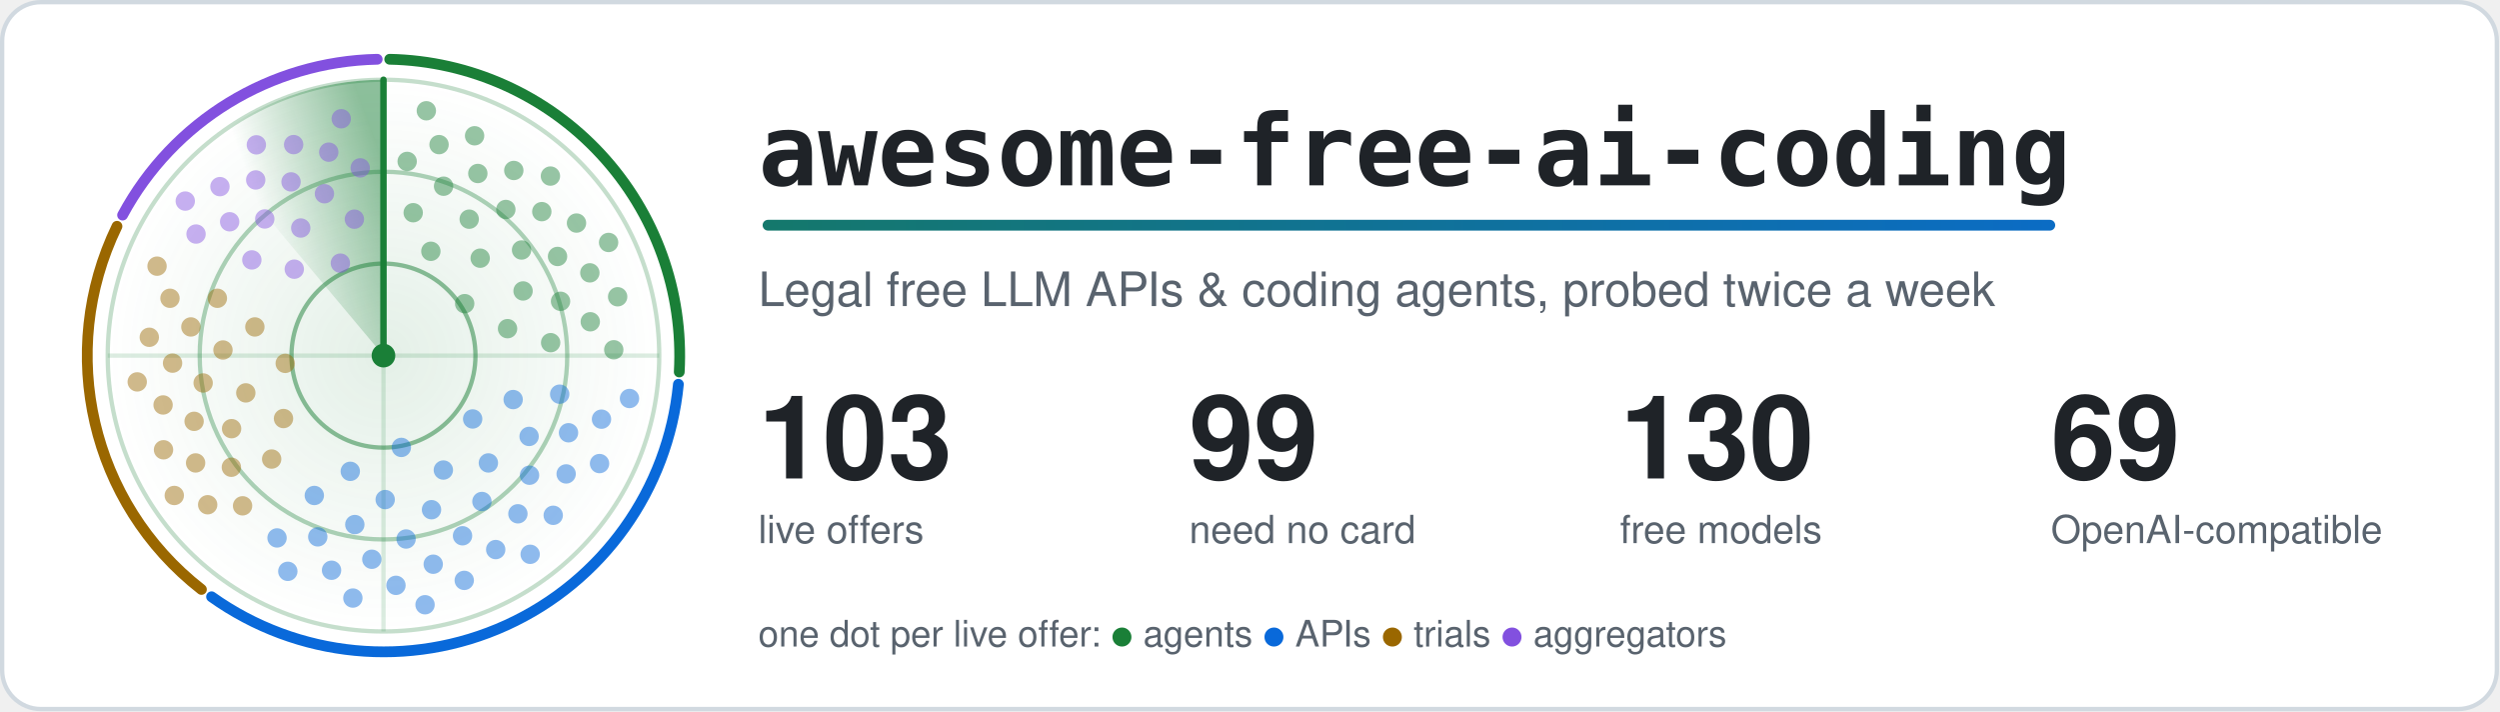
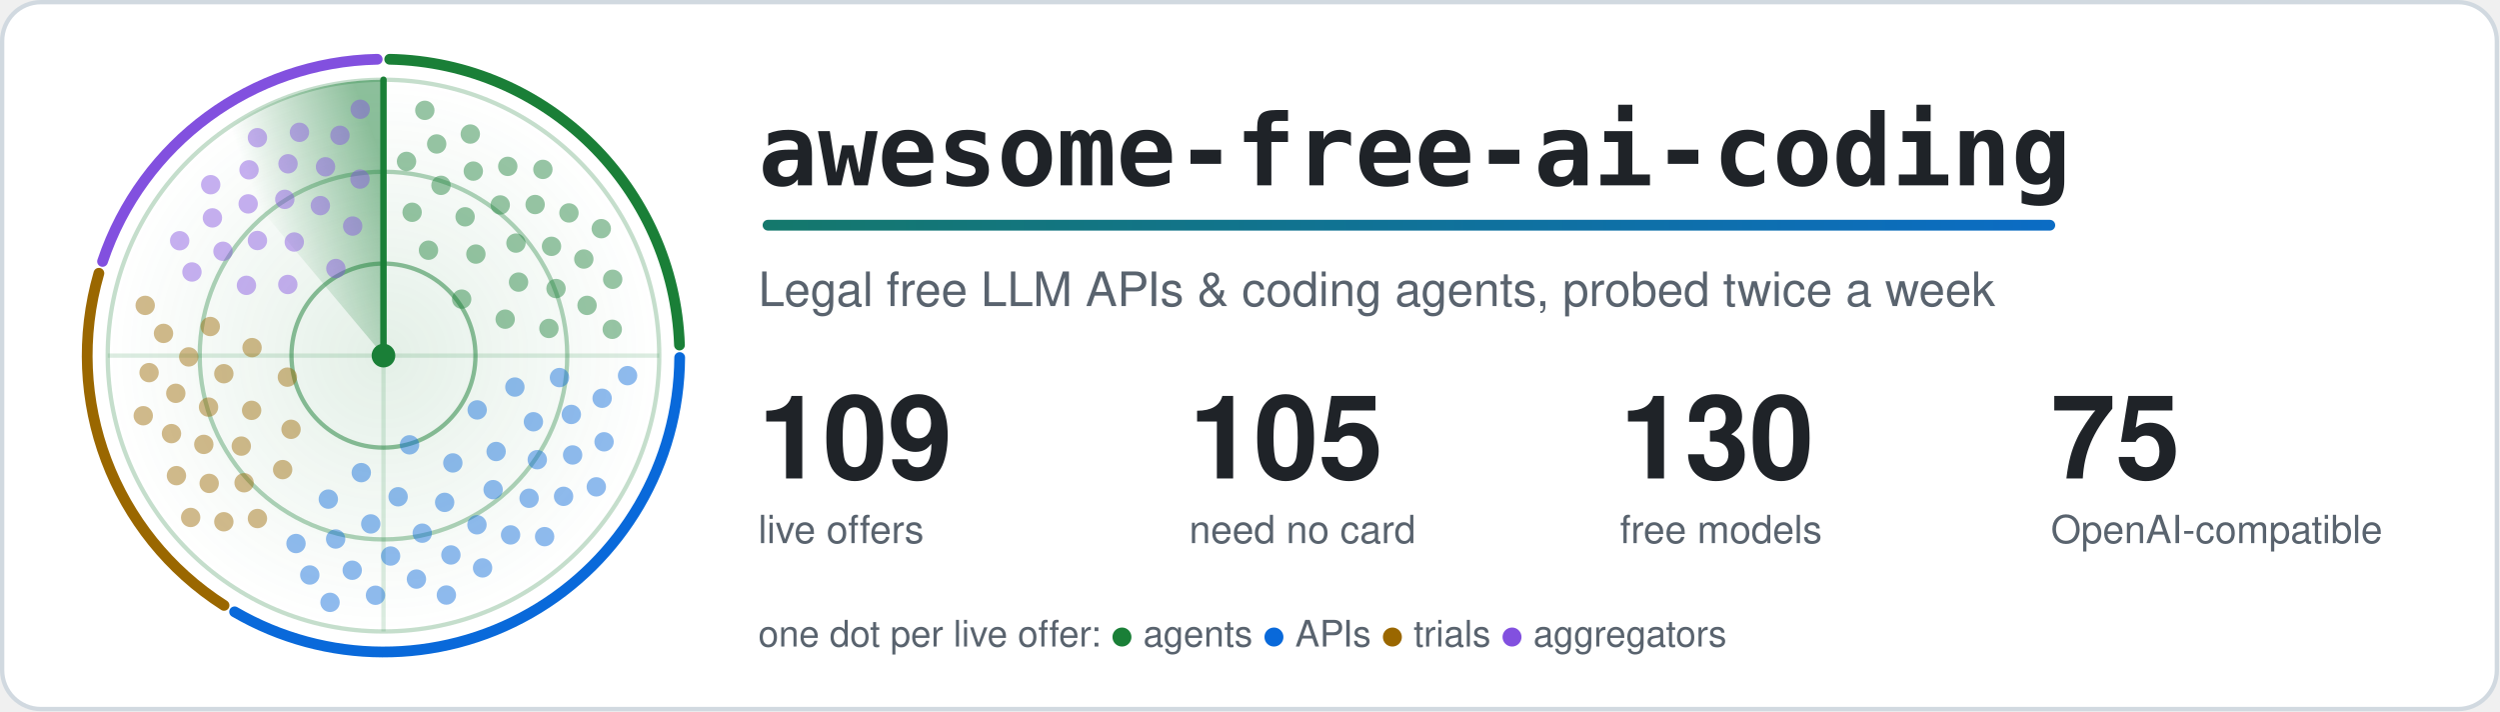
<svg xmlns="http://www.w3.org/2000/svg" width="1160" height="330" viewBox="0 0 1160 330" role="img" aria-labelledby="title">
  <style>.card{fill:#ffffff;stroke:#d1d9e0}.t{fill:#1f2328}.m{fill:#59636e}.ring{stroke:#1a7f37}.hub{fill:#1a7f37}.beam{stroke:#1a7f37}.s0,.s1,.g0,.g1{stop-color:#1a7f37}.a0{stop-color:#1a7f37}.a1{stop-color:#0969da}.dot.agents,.key.agents{fill:#1a7f37}.rim.agents{stroke:#1a7f37}.dot.apis,.key.apis{fill:#0969da}.rim.apis{stroke:#0969da}.dot.trials,.key.trials{fill:#9a6700}.rim.trials{stroke:#9a6700}.dot.aggregators,.key.aggregators{fill:#8250df}.rim.aggregators{stroke:#8250df}.rim{fill:none}.s0{stop-opacity:.5}.s1,.g1{stop-opacity:0}.g0{stop-opacity:.12}.dot{opacity:.45;animation:ping 6s linear infinite}@keyframes ping{0%,4%{opacity:1}55%,100%{opacity:.45}}.turning{animation:turn 6s linear infinite}@keyframes turn{to{transform:rotate(360deg)}}@media (prefers-reduced-motion: reduce) {.dot { animation: none; opacity: 1 } .turning { animation: none }}</style>
  <defs>
    <linearGradient id="accent" gradientUnits="userSpaceOnUse" x1="0" y1="0" x2="1100" y2="0">
      <stop class="a0" offset="0" />
      <stop class="a1" offset="1" />
    </linearGradient>
  </defs>
  <rect class="card" x="1" y="1" width="1158" height="328" rx="18" stroke-width="2" />
  <defs>
    <radialGradient id="glow">
      <stop class="g0" offset="0" />
      <stop class="g1" offset="1" />
    </radialGradient>
  </defs>
  <circle cx="178.0" cy="165.0" r="128.0" fill="url(#glow)" />
  <circle class="ring" cx="178.0" cy="165.0" r="42.7" fill="none" stroke-width="2" stroke-opacity=".5" />
  <circle class="ring" cx="178.0" cy="165.0" r="85.3" fill="none" stroke-width="2" stroke-opacity=".35" />
  <circle class="ring" cx="178.0" cy="165.0" r="128.0" fill="none" stroke-width="2" stroke-opacity=".25" />
  <path class="ring" d="M50.0 165.0H306.0M178.0 37.0V293.0" stroke-width="2" stroke-opacity=".15" />
-   <path class="rim agents" d="M180.9 27.5A137.5 137.5 0 0 1 315.3 172.6" stroke-width="5" stroke-linecap="round" />
-   <path class="rim apis" d="M314.9 178.3A137.5 137.5 0 0 1 98.2 276.9" stroke-width="5" stroke-linecap="round" />
-   <path class="rim trials" d="M93.5 273.5A137.5 137.5 0 0 1 54.3 105.0" stroke-width="5" stroke-linecap="round" />
-   <path class="rim aggregators" d="M56.9 99.8A137.5 137.5 0 0 1 175.1 27.5" stroke-width="5" stroke-linecap="round" />
+   <path class="rim agents" d="M180.9 27.5A137.5 137.5 0 0 1 315.4 160.1" stroke-width="5" stroke-linecap="round" />
+   <path class="rim apis" d="M315.5 165.9A137.5 137.5 0 0 1 108.9 283.9" stroke-width="5" stroke-linecap="round" />
+   <path class="rim trials" d="M104.0 280.9A137.5 137.5 0 0 1 45.9 126.8" stroke-width="5" stroke-linecap="round" />
+   <path class="rim aggregators" d="M47.6 121.3A137.5 137.5 0 0 1 175.1 27.5" stroke-width="5" stroke-linecap="round" />
  <defs>
    <linearGradient id="sweep" gradientUnits="userSpaceOnUse" x1="178.0" y1="75.4" x2="120.4" y2="96.4">
      <stop class="s0" offset="0" />
      <stop class="s1" offset="1" />
    </linearGradient>
  </defs>
  <g class="turning" style="transform-origin:178.0px 165.0px">
    <path fill="url(#sweep)" d="M178.0 165.0L95.7 66.9A128.0 128.0 0 0 1 178.0 37.0Z" />
    <line class="beam" x1="178.0" y1="165.0" x2="178.0" y2="37.0" stroke-width="3" stroke-linecap="round" />
  </g>
-   <circle class="dot agents" cx="215.7" cy="140.9" r="4.5" style="animation-delay:0.96s" />
-   <circle class="dot agents" cx="200.0" cy="116.6" r="4.5" style="animation-delay:0.41s" />
-   <circle class="dot agents" cx="235.6" cy="152.5" r="4.5" style="animation-delay:1.30s" />
-   <circle class="dot agents" cx="222.9" cy="119.8" r="4.5" style="animation-delay:0.75s" />
-   <circle class="dot agents" cx="191.8" cy="98.7" r="4.5" style="animation-delay:0.20s" />
-   <circle class="dot agents" cx="242.8" cy="135.0" r="4.5" style="animation-delay:1.09s" />
-   <circle class="dot agents" cx="217.8" cy="101.7" r="4.5" style="animation-delay:0.54s" />
-   <circle class="dot agents" cx="255.6" cy="159.0" r="4.5" style="animation-delay:1.43s" />
-   <circle class="dot agents" cx="242.1" cy="116.0" r="4.5" style="animation-delay:0.88s" />
-   <circle class="dot agents" cx="205.9" cy="86.4" r="4.5" style="animation-delay:0.33s" />
-   <circle class="dot agents" cx="260.2" cy="139.8" r="4.5" style="animation-delay:1.22s" />
-   <circle class="dot agents" cx="234.8" cy="97.2" r="4.5" style="animation-delay:0.67s" />
-   <circle class="dot agents" cx="189.0" cy="74.9" r="4.5" style="animation-delay:0.12s" />
-   <circle class="dot agents" cx="258.8" cy="119.0" r="4.5" style="animation-delay:1.01s" />
-   <circle class="dot agents" cx="221.8" cy="80.5" r="4.5" style="animation-delay:0.46s" />
-   <circle class="dot agents" cx="274.0" cy="149.3" r="4.5" style="animation-delay:1.35s" />
-   <circle class="dot agents" cx="251.5" cy="98.2" r="4.5" style="animation-delay:0.80s" />
-   <circle class="dot agents" cx="203.8" cy="67.1" r="4.5" style="animation-delay:0.25s" />
-   <circle class="dot agents" cx="273.8" cy="126.6" r="4.5" style="animation-delay:1.14s" />
-   <circle class="dot agents" cx="238.5" cy="79.1" r="4.5" style="animation-delay:0.59s" />
-   <circle class="dot agents" cx="284.9" cy="162.3" r="4.5" style="animation-delay:1.48s" />
-   <circle class="dot agents" cx="267.6" cy="103.5" r="4.5" style="animation-delay:0.93s" />
-   <circle class="dot agents" cx="220.3" cy="63.0" r="4.5" style="animation-delay:0.38s" />
-   <circle class="dot agents" cx="286.7" cy="137.7" r="4.5" style="animation-delay:1.27s" />
-   <circle class="dot agents" cx="255.5" cy="81.7" r="4.5" style="animation-delay:0.72s" />
-   <circle class="dot agents" cx="197.9" cy="51.4" r="4.5" style="animation-delay:0.17s" />
-   <circle class="dot agents" cx="282.5" cy="112.5" r="4.5" style="animation-delay:1.06s" />
-   <circle class="dot apis" cx="186.3" cy="207.6" r="4.5" style="animation-delay:2.82s" />
-   <circle class="dot apis" cx="219.4" cy="194.4" r="4.5" style="animation-delay:2.09s" />
-   <circle class="dot apis" cx="162.6" cy="218.7" r="4.5" style="animation-delay:3.27s" />
-   <circle class="dot apis" cx="205.8" cy="218.1" r="4.5" style="animation-delay:2.54s" />
-   <circle class="dot apis" cx="238.2" cy="185.4" r="4.5" style="animation-delay:1.81s" />
-   <circle class="dot apis" cx="178.8" cy="231.8" r="4.5" style="animation-delay:2.99s" />
-   <circle class="dot apis" cx="226.7" cy="214.8" r="4.5" style="animation-delay:2.26s" />
-   <circle class="dot apis" cx="145.9" cy="229.9" r="4.5" style="animation-delay:3.44s" />
-   <circle class="dot apis" cx="200.3" cy="236.5" r="4.5" style="animation-delay:2.71s" />
-   <circle class="dot apis" cx="245.6" cy="202.5" r="4.5" style="animation-delay:1.98s" />
-   <circle class="dot apis" cx="164.7" cy="243.4" r="4.5" style="animation-delay:3.16s" />
-   <circle class="dot apis" cx="223.7" cy="232.7" r="4.5" style="animation-delay:2.43s" />
-   <circle class="dot apis" cx="259.8" cy="182.9" r="4.5" style="animation-delay:1.71s" />
-   <circle class="dot apis" cx="188.5" cy="250.1" r="4.5" style="animation-delay:2.88s" />
-   <circle class="dot apis" cx="245.8" cy="220.5" r="4.5" style="animation-delay:2.15s" />
-   <circle class="dot apis" cx="147.5" cy="249.1" r="4.5" style="animation-delay:3.33s" />
-   <circle class="dot apis" cx="214.7" cy="248.6" r="4.5" style="animation-delay:2.60s" />
-   <circle class="dot apis" cx="263.9" cy="200.8" r="4.5" style="animation-delay:1.88s" />
-   <circle class="dot apis" cx="172.6" cy="259.5" r="4.5" style="animation-delay:3.05s" />
-   <circle class="dot apis" cx="240.4" cy="238.4" r="4.5" style="animation-delay:2.33s" />
-   <circle class="dot apis" cx="128.6" cy="249.6" r="4.5" style="animation-delay:3.50s" />
-   <circle class="dot apis" cx="201.1" cy="261.8" r="4.5" style="animation-delay:2.78s" />
-   <circle class="dot apis" cx="262.8" cy="219.9" r="4.5" style="animation-delay:2.05s" />
-   <circle class="dot apis" cx="153.9" cy="264.6" r="4.5" style="animation-delay:3.23s" />
-   <circle class="dot apis" cx="230.1" cy="255.0" r="4.5" style="animation-delay:2.50s" />
-   <circle class="dot apis" cx="279.2" cy="194.5" r="4.5" style="animation-delay:1.77s" />
-   <circle class="dot apis" cx="183.8" cy="271.6" r="4.5" style="animation-delay:2.95s" />
-   <circle class="dot apis" cx="256.8" cy="239.1" r="4.5" style="animation-delay:2.22s" />
-   <circle class="dot apis" cx="133.6" cy="265.1" r="4.5" style="animation-delay:3.40s" />
-   <circle class="dot apis" cx="215.5" cy="269.3" r="4.5" style="animation-delay:2.67s" />
-   <circle class="dot apis" cx="278.3" cy="215.1" r="4.5" style="animation-delay:1.94s" />
-   <circle class="dot apis" cx="163.8" cy="277.5" r="4.5" style="animation-delay:3.12s" />
-   <circle class="dot apis" cx="246.1" cy="257.2" r="4.5" style="animation-delay:2.39s" />
-   <circle class="dot apis" cx="292.2" cy="184.9" r="4.5" style="animation-delay:1.66s" />
-   <circle class="dot apis" cx="197.3" cy="280.6" r="4.5" style="animation-delay:2.84s" />
-   <circle class="dot trials" cx="132.4" cy="168.6" r="4.5" style="animation-delay:4.42s" />
-   <circle class="dot trials" cx="131.6" cy="194.2" r="4.5" style="animation-delay:3.96s" />
-   <circle class="dot trials" cx="118.3" cy="151.7" r="4.5" style="animation-delay:4.71s" />
-   <circle class="dot trials" cx="114.1" cy="182.3" r="4.5" style="animation-delay:4.25s" />
-   <circle class="dot trials" cx="126.1" cy="213.0" r="4.5" style="animation-delay:3.79s" />
-   <circle class="dot trials" cx="103.5" cy="162.4" r="4.5" style="animation-delay:4.53s" />
-   <circle class="dot trials" cx="107.5" cy="198.9" r="4.5" style="animation-delay:4.07s" />
-   <circle class="dot trials" cx="100.9" cy="138.4" r="4.5" style="animation-delay:4.82s" />
-   <circle class="dot trials" cx="94.3" cy="177.7" r="4.5" style="animation-delay:4.36s" />
-   <circle class="dot trials" cx="107.4" cy="216.8" r="4.5" style="animation-delay:3.90s" />
-   <circle class="dot trials" cx="88.6" cy="151.7" r="4.5" style="animation-delay:4.64s" />
-   <circle class="dot trials" cx="90.1" cy="195.5" r="4.5" style="animation-delay:4.18s" />
-   <circle class="dot trials" cx="112.6" cy="234.7" r="4.5" style="animation-delay:3.72s" />
-   <circle class="dot trials" cx="80.1" cy="168.5" r="4.5" style="animation-delay:4.47s" />
-   <circle class="dot trials" cx="90.8" cy="214.8" r="4.5" style="animation-delay:4.00s" />
-   <circle class="dot trials" cx="78.9" cy="138.4" r="4.5" style="animation-delay:4.75s" />
-   <circle class="dot trials" cx="75.7" cy="187.9" r="4.5" style="animation-delay:4.29s" />
-   <circle class="dot trials" cx="96.4" cy="234.2" r="4.5" style="animation-delay:3.83s" />
-   <circle class="dot trials" cx="69.3" cy="156.5" r="4.5" style="animation-delay:4.57s" />
-   <circle class="dot trials" cx="75.9" cy="208.7" r="4.5" style="animation-delay:4.11s" />
-   <circle class="dot trials" cx="72.9" cy="123.5" r="4.5" style="animation-delay:4.86s" />
-   <circle class="dot trials" cx="63.7" cy="177.2" r="4.5" style="animation-delay:4.40s" />
-   <circle class="dot trials" cx="80.9" cy="229.9" r="4.5" style="animation-delay:3.94s" />
-   <circle class="dot aggregators" cx="158.0" cy="122.1" r="4.5" style="animation-delay:5.58s" />
-   <circle class="dot aggregators" cx="136.6" cy="124.9" r="4.5" style="animation-delay:5.23s" />
-   <circle class="dot aggregators" cx="164.5" cy="101.7" r="4.5" style="animation-delay:5.80s" />
-   <circle class="dot aggregators" cx="139.6" cy="105.8" r="4.5" style="animation-delay:5.45s" />
-   <circle class="dot aggregators" cx="116.9" cy="120.6" r="4.5" style="animation-delay:5.10s" />
-   <circle class="dot aggregators" cx="150.6" cy="89.9" r="4.5" style="animation-delay:5.67s" />
-   <circle class="dot aggregators" cx="122.9" cy="101.6" r="4.5" style="animation-delay:5.32s" />
-   <circle class="dot aggregators" cx="167.2" cy="77.9" r="4.5" style="animation-delay:5.88s" />
-   <circle class="dot aggregators" cx="135.1" cy="84.4" r="4.5" style="animation-delay:5.53s" />
-   <circle class="dot aggregators" cx="106.6" cy="102.9" r="4.5" style="animation-delay:5.18s" />
-   <circle class="dot aggregators" cx="152.6" cy="70.6" r="4.5" style="animation-delay:5.75s" />
-   <circle class="dot aggregators" cx="118.7" cy="83.5" r="4.5" style="animation-delay:5.40s" />
-   <circle class="dot aggregators" cx="91.0" cy="108.6" r="4.5" style="animation-delay:5.05s" />
-   <circle class="dot aggregators" cx="136.3" cy="67.1" r="4.5" style="animation-delay:5.62s" />
-   <circle class="dot aggregators" cx="102.1" cy="86.6" r="4.5" style="animation-delay:5.27s" />
-   <circle class="dot aggregators" cx="158.4" cy="55.1" r="4.5" style="animation-delay:5.83s" />
-   <circle class="dot aggregators" cx="119.0" cy="67.2" r="4.5" style="animation-delay:5.48s" />
-   <circle class="dot aggregators" cx="86.0" cy="93.3" r="4.5" style="animation-delay:5.13s" />
+   <circle class="dot agents" cx="214.3" cy="138.8" r="4.5" style="animation-delay:0.90s" />
+   <circle class="dot agents" cx="198.9" cy="116.1" r="4.5" style="animation-delay:0.39s" />
+   <circle class="dot agents" cx="234.5" cy="148.1" r="4.5" style="animation-delay:1.22s" />
+   <circle class="dot agents" cx="220.9" cy="117.9" r="4.5" style="animation-delay:0.71s" />
+   <circle class="dot agents" cx="191.3" cy="98.5" r="4.5" style="animation-delay:0.19s" />
+   <circle class="dot agents" cx="240.7" cy="130.9" r="4.5" style="animation-delay:1.02s" />
+   <circle class="dot agents" cx="215.9" cy="100.6" r="4.5" style="animation-delay:0.51s" />
+   <circle class="dot agents" cx="254.8" cy="152.4" r="4.5" style="animation-delay:1.34s" />
+   <circle class="dot agents" cx="239.5" cy="112.8" r="4.5" style="animation-delay:0.83s" />
+   <circle class="dot agents" cx="204.7" cy="86.0" r="4.5" style="animation-delay:0.31s" />
+   <circle class="dot agents" cx="258.1" cy="133.9" r="4.5" style="animation-delay:1.15s" />
+   <circle class="dot agents" cx="232.2" cy="95.1" r="4.5" style="animation-delay:0.63s" />
+   <circle class="dot agents" cx="188.7" cy="74.9" r="4.5" style="animation-delay:0.11s" />
+   <circle class="dot agents" cx="256.0" cy="114.3" r="4.5" style="animation-delay:0.95s" />
+   <circle class="dot agents" cx="219.7" cy="79.4" r="4.5" style="animation-delay:0.43s" />
+   <circle class="dot agents" cx="272.5" cy="141.7" r="4.5" style="animation-delay:1.27s" />
+   <circle class="dot agents" cx="248.4" cy="94.9" r="4.5" style="animation-delay:0.75s" />
+   <circle class="dot agents" cx="202.7" cy="66.8" r="4.5" style="animation-delay:0.24s" />
+   <circle class="dot agents" cx="271.0" cy="120.2" r="4.5" style="animation-delay:1.07s" />
+   <circle class="dot agents" cx="235.7" cy="77.2" r="4.5" style="animation-delay:0.55s" />
+   <circle class="dot agents" cx="284.2" cy="152.8" r="4.5" style="animation-delay:1.39s" />
+   <circle class="dot agents" cx="264.1" cy="98.8" r="4.5" style="animation-delay:0.87s" />
+   <circle class="dot agents" cx="218.3" cy="62.2" r="4.5" style="animation-delay:0.36s" />
+   <circle class="dot agents" cx="284.4" cy="129.6" r="4.5" style="animation-delay:1.19s" />
+   <circle class="dot agents" cx="252.0" cy="78.6" r="4.5" style="animation-delay:0.68s" />
+   <circle class="dot agents" cx="197.2" cy="51.2" r="4.5" style="animation-delay:0.16s" />
+   <circle class="dot agents" cx="279.1" cy="106.1" r="4.5" style="animation-delay:1.00s" />
+   <circle class="dot apis" cx="190.1" cy="206.4" r="4.5" style="animation-delay:2.73s" />
+   <circle class="dot apis" cx="221.5" cy="190.2" r="4.5" style="animation-delay:2.00s" />
+   <circle class="dot apis" cx="167.7" cy="219.3" r="4.5" style="animation-delay:3.18s" />
+   <circle class="dot apis" cx="210.2" cy="214.8" r="4.5" style="animation-delay:2.45s" />
+   <circle class="dot apis" cx="239.0" cy="179.6" r="4.5" style="animation-delay:1.72s" />
+   <circle class="dot apis" cx="184.8" cy="230.5" r="4.5" style="animation-delay:2.90s" />
+   <circle class="dot apis" cx="230.3" cy="209.5" r="4.5" style="animation-delay:2.17s" />
+   <circle class="dot apis" cx="152.4" cy="231.6" r="4.5" style="animation-delay:3.35s" />
+   <circle class="dot apis" cx="206.4" cy="233.1" r="4.5" style="animation-delay:2.62s" />
+   <circle class="dot apis" cx="247.6" cy="195.7" r="4.5" style="animation-delay:1.90s" />
+   <circle class="dot apis" cx="172.1" cy="243.1" r="4.5" style="animation-delay:3.07s" />
+   <circle class="dot apis" cx="228.9" cy="227.2" r="4.5" style="animation-delay:2.35s" />
+   <circle class="dot apis" cx="259.7" cy="175.2" r="4.5" style="animation-delay:1.62s" />
+   <circle class="dot apis" cx="196.0" cy="247.4" r="4.5" style="animation-delay:2.79s" />
+   <circle class="dot apis" cx="249.4" cy="213.3" r="4.5" style="animation-delay:2.07s" />
+   <circle class="dot apis" cx="155.8" cy="250.1" r="4.5" style="animation-delay:3.24s" />
+   <circle class="dot apis" cx="221.4" cy="243.5" r="4.5" style="animation-delay:2.52s" />
+   <circle class="dot apis" cx="265.2" cy="192.3" r="4.5" style="animation-delay:1.79s" />
+   <circle class="dot apis" cx="181.3" cy="258.0" r="4.5" style="animation-delay:2.97s" />
+   <circle class="dot apis" cx="245.6" cy="231.2" r="4.5" style="animation-delay:2.24s" />
+   <circle class="dot apis" cx="137.4" cy="252.2" r="4.5" style="animation-delay:3.42s" />
+   <circle class="dot apis" cx="209.3" cy="257.5" r="4.5" style="animation-delay:2.69s" />
+   <circle class="dot apis" cx="265.8" cy="211.1" r="4.5" style="animation-delay:1.96s" />
+   <circle class="dot apis" cx="163.5" cy="264.6" r="4.5" style="animation-delay:3.14s" />
+   <circle class="dot apis" cx="237.0" cy="248.2" r="4.5" style="animation-delay:2.41s" />
+   <circle class="dot apis" cx="279.5" cy="184.8" r="4.5" style="animation-delay:1.68s" />
+   <circle class="dot apis" cx="193.3" cy="268.7" r="4.5" style="animation-delay:2.86s" />
+   <circle class="dot apis" cx="261.6" cy="230.3" r="4.5" style="animation-delay:2.13s" />
+   <circle class="dot apis" cx="143.8" cy="266.8" r="4.5" style="animation-delay:3.31s" />
+   <circle class="dot apis" cx="224.0" cy="263.5" r="4.5" style="animation-delay:2.58s" />
+   <circle class="dot apis" cx="280.4" cy="205.0" r="4.5" style="animation-delay:1.86s" />
+   <circle class="dot apis" cx="174.3" cy="276.2" r="4.5" style="animation-delay:3.03s" />
+   <circle class="dot apis" cx="252.8" cy="249.0" r="4.5" style="animation-delay:2.30s" />
+   <circle class="dot apis" cx="291.3" cy="174.3" r="4.5" style="animation-delay:1.58s" />
+   <circle class="dot apis" cx="207.2" cy="276.1" r="4.5" style="animation-delay:2.75s" />
+   <circle class="dot apis" cx="276.8" cy="225.9" r="4.5" style="animation-delay:2.03s" />
+   <circle class="dot apis" cx="153.2" cy="279.5" r="4.5" style="animation-delay:3.20s" />
+   <circle class="dot trials" cx="133.4" cy="175.0" r="4.5" style="animation-delay:4.29s" />
+   <circle class="dot trials" cx="135.1" cy="199.2" r="4.5" style="animation-delay:3.86s" />
+   <circle class="dot trials" cx="117.0" cy="161.3" r="4.5" style="animation-delay:4.56s" />
+   <circle class="dot trials" cx="116.8" cy="190.4" r="4.5" style="animation-delay:4.12s" />
+   <circle class="dot trials" cx="131.2" cy="217.9" r="4.5" style="animation-delay:3.69s" />
+   <circle class="dot trials" cx="103.9" cy="173.4" r="4.5" style="animation-delay:4.39s" />
+   <circle class="dot trials" cx="112.0" cy="207.0" r="4.5" style="animation-delay:3.96s" />
+   <circle class="dot trials" cx="97.6" cy="151.5" r="4.5" style="animation-delay:4.66s" />
+   <circle class="dot trials" cx="96.8" cy="188.9" r="4.5" style="animation-delay:4.23s" />
+   <circle class="dot trials" cx="113.3" cy="224.0" r="4.5" style="animation-delay:3.79s" />
+   <circle class="dot trials" cx="87.6" cy="165.6" r="4.5" style="animation-delay:4.49s" />
+   <circle class="dot trials" cx="94.6" cy="206.2" r="4.5" style="animation-delay:4.06s" />
+   <circle class="dot trials" cx="119.5" cy="240.6" r="4.5" style="animation-delay:3.63s" />
+   <circle class="dot trials" cx="81.6" cy="182.5" r="4.5" style="animation-delay:4.33s" />
+   <circle class="dot trials" cx="97.1" cy="224.3" r="4.5" style="animation-delay:3.90s" />
+   <circle class="dot trials" cx="75.9" cy="154.7" r="4.5" style="animation-delay:4.60s" />
+   <circle class="dot trials" cx="79.6" cy="201.2" r="4.5" style="animation-delay:4.16s" />
+   <circle class="dot trials" cx="103.9" cy="242.1" r="4.5" style="animation-delay:3.73s" />
+   <circle class="dot trials" cx="69.2" cy="172.9" r="4.5" style="animation-delay:4.43s" />
+   <circle class="dot trials" cx="81.9" cy="220.7" r="4.5" style="animation-delay:4.00s" />
+   <circle class="dot trials" cx="67.4" cy="141.7" r="4.5" style="animation-delay:4.70s" />
+   <circle class="dot trials" cx="66.5" cy="192.9" r="4.5" style="animation-delay:4.27s" />
+   <circle class="dot trials" cx="88.5" cy="240.1" r="4.5" style="animation-delay:3.83s" />
+   <circle class="dot aggregators" cx="155.9" cy="124.6" r="4.5" style="animation-delay:5.52s" />
+   <circle class="dot aggregators" cx="133.6" cy="132.0" r="4.5" style="animation-delay:5.11s" />
+   <circle class="dot aggregators" cx="163.7" cy="104.9" r="4.5" style="animation-delay:5.78s" />
+   <circle class="dot aggregators" cx="136.6" cy="112.3" r="4.5" style="animation-delay:5.36s" />
+   <circle class="dot aggregators" cx="114.4" cy="132.4" r="4.5" style="animation-delay:4.95s" />
+   <circle class="dot aggregators" cx="148.7" cy="95.4" r="4.5" style="animation-delay:5.62s" />
+   <circle class="dot aggregators" cx="119.5" cy="111.6" r="4.5" style="animation-delay:5.21s" />
+   <circle class="dot aggregators" cx="167.1" cy="83.1" r="4.5" style="animation-delay:5.87s" />
+   <circle class="dot aggregators" cx="132.2" cy="92.5" r="4.5" style="animation-delay:5.46s" />
+   <circle class="dot aggregators" cx="103.5" cy="116.6" r="4.5" style="animation-delay:5.05s" />
+   <circle class="dot aggregators" cx="151.1" cy="77.4" r="4.5" style="animation-delay:5.72s" />
+   <circle class="dot aggregators" cx="115.2" cy="94.6" r="4.5" style="animation-delay:5.30s" />
+   <circle class="dot aggregators" cx="89.1" cy="126.2" r="4.5" style="animation-delay:4.89s" />
+   <circle class="dot aggregators" cx="133.7" cy="76.0" r="4.5" style="animation-delay:5.56s" />
+   <circle class="dot aggregators" cx="98.6" cy="101.1" r="4.5" style="animation-delay:5.15s" />
+   <circle class="dot aggregators" cx="157.8" cy="62.8" r="4.5" style="animation-delay:5.81s" />
+   <circle class="dot aggregators" cx="115.6" cy="78.8" r="4.5" style="animation-delay:5.40s" />
+   <circle class="dot aggregators" cx="83.4" cy="111.7" r="4.5" style="animation-delay:4.99s" />
+   <circle class="dot aggregators" cx="139.0" cy="61.4" r="4.5" style="animation-delay:5.66s" />
+   <circle class="dot aggregators" cx="97.8" cy="85.7" r="4.5" style="animation-delay:5.24s" />
+   <circle class="dot aggregators" cx="167.2" cy="50.7" r="4.5" style="animation-delay:5.91s" />
+   <circle class="dot aggregators" cx="119.5" cy="63.9" r="4.5" style="animation-delay:5.50s" />
  <circle class="hub" cx="178.0" cy="165.0" r="5.5" />
  <text class="t" x="352" y="86" font-family="ui-monospace, SFMono-Regular, Menlo, Consolas, monospace" font-size="46" font-weight="700">awesome-free-ai-coding</text>
  <rect x="354" y="102" width="600" height="5" rx="2.5" fill="url(#accent)" />
  <text class="m" x="352" y="142" font-family="-apple-system, BlinkMacSystemFont, 'Segoe UI', Helvetica, Arial, sans-serif" font-size="22">Legal free LLM APIs &amp; coding agents, probed twice a week</text>
-   <text class="t" x="352" y="222" font-family="-apple-system, BlinkMacSystemFont, 'Segoe UI', Helvetica, Arial, sans-serif" font-size="54" font-weight="700">103</text>
+   <text class="t" x="352" y="222" font-family="-apple-system, BlinkMacSystemFont, 'Segoe UI', Helvetica, Arial, sans-serif" font-size="54" font-weight="700">109</text>
  <text class="m" x="352" y="252" font-family="-apple-system, BlinkMacSystemFont, 'Segoe UI', Helvetica, Arial, sans-serif" font-size="18">live offers</text>
-   <text class="t" x="552" y="222" font-family="-apple-system, BlinkMacSystemFont, 'Segoe UI', Helvetica, Arial, sans-serif" font-size="54" font-weight="700">99</text>
+   <text class="t" x="552" y="222" font-family="-apple-system, BlinkMacSystemFont, 'Segoe UI', Helvetica, Arial, sans-serif" font-size="54" font-weight="700">105</text>
  <text class="m" x="552" y="252" font-family="-apple-system, BlinkMacSystemFont, 'Segoe UI', Helvetica, Arial, sans-serif" font-size="18">need no card</text>
  <text class="t" x="752" y="222" font-family="-apple-system, BlinkMacSystemFont, 'Segoe UI', Helvetica, Arial, sans-serif" font-size="54" font-weight="700">130</text>
  <text class="m" x="752" y="252" font-family="-apple-system, BlinkMacSystemFont, 'Segoe UI', Helvetica, Arial, sans-serif" font-size="18">free models</text>
-   <text class="t" x="952" y="222" font-family="-apple-system, BlinkMacSystemFont, 'Segoe UI', Helvetica, Arial, sans-serif" font-size="54" font-weight="700">69</text>
+   <text class="t" x="952" y="222" font-family="-apple-system, BlinkMacSystemFont, 'Segoe UI', Helvetica, Arial, sans-serif" font-size="54" font-weight="700">75</text>
  <text class="m" x="952" y="252" font-family="-apple-system, BlinkMacSystemFont, 'Segoe UI', Helvetica, Arial, sans-serif" font-size="18">OpenAI-compatible</text>
  <text class="m" x="352" y="300" font-family="-apple-system, BlinkMacSystemFont, 'Segoe UI', Helvetica, Arial, sans-serif" font-size="17">one dot per live offer: <tspan class="key agents">●</tspan> agents <tspan class="key apis">●</tspan> APIs <tspan class="key trials">●</tspan> trials <tspan class="key aggregators">●</tspan> aggregators</text>
</svg>
